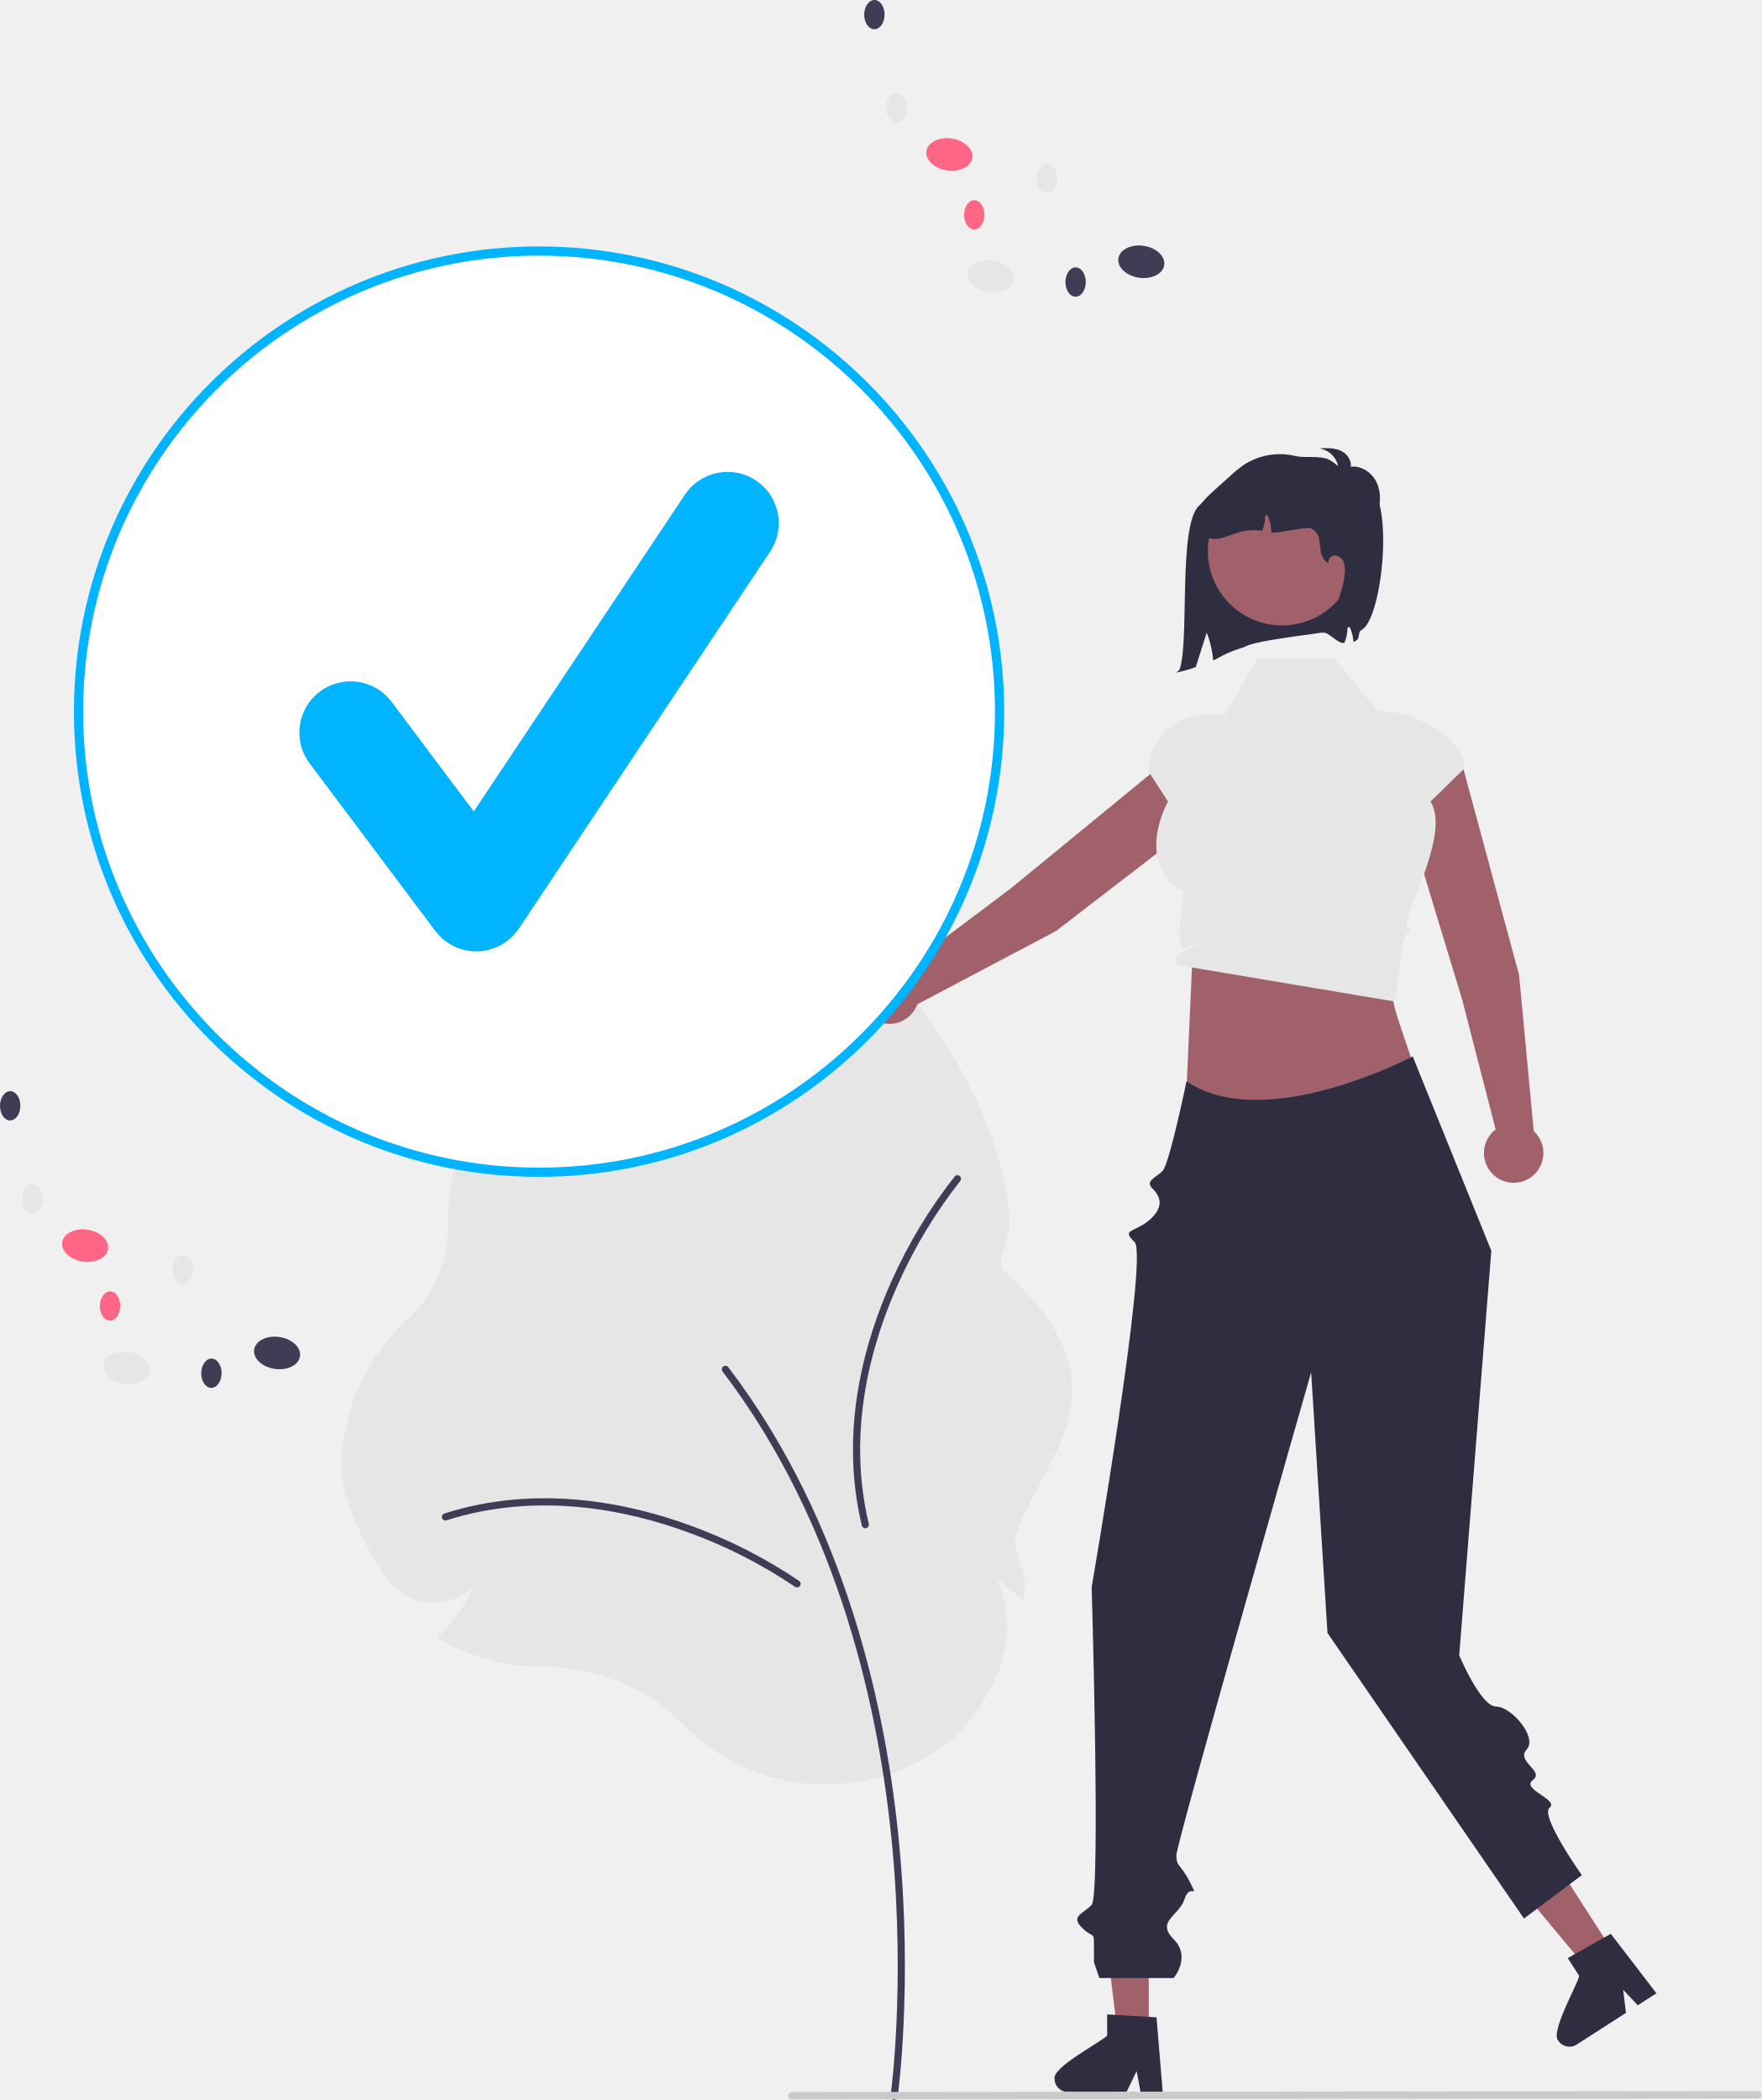
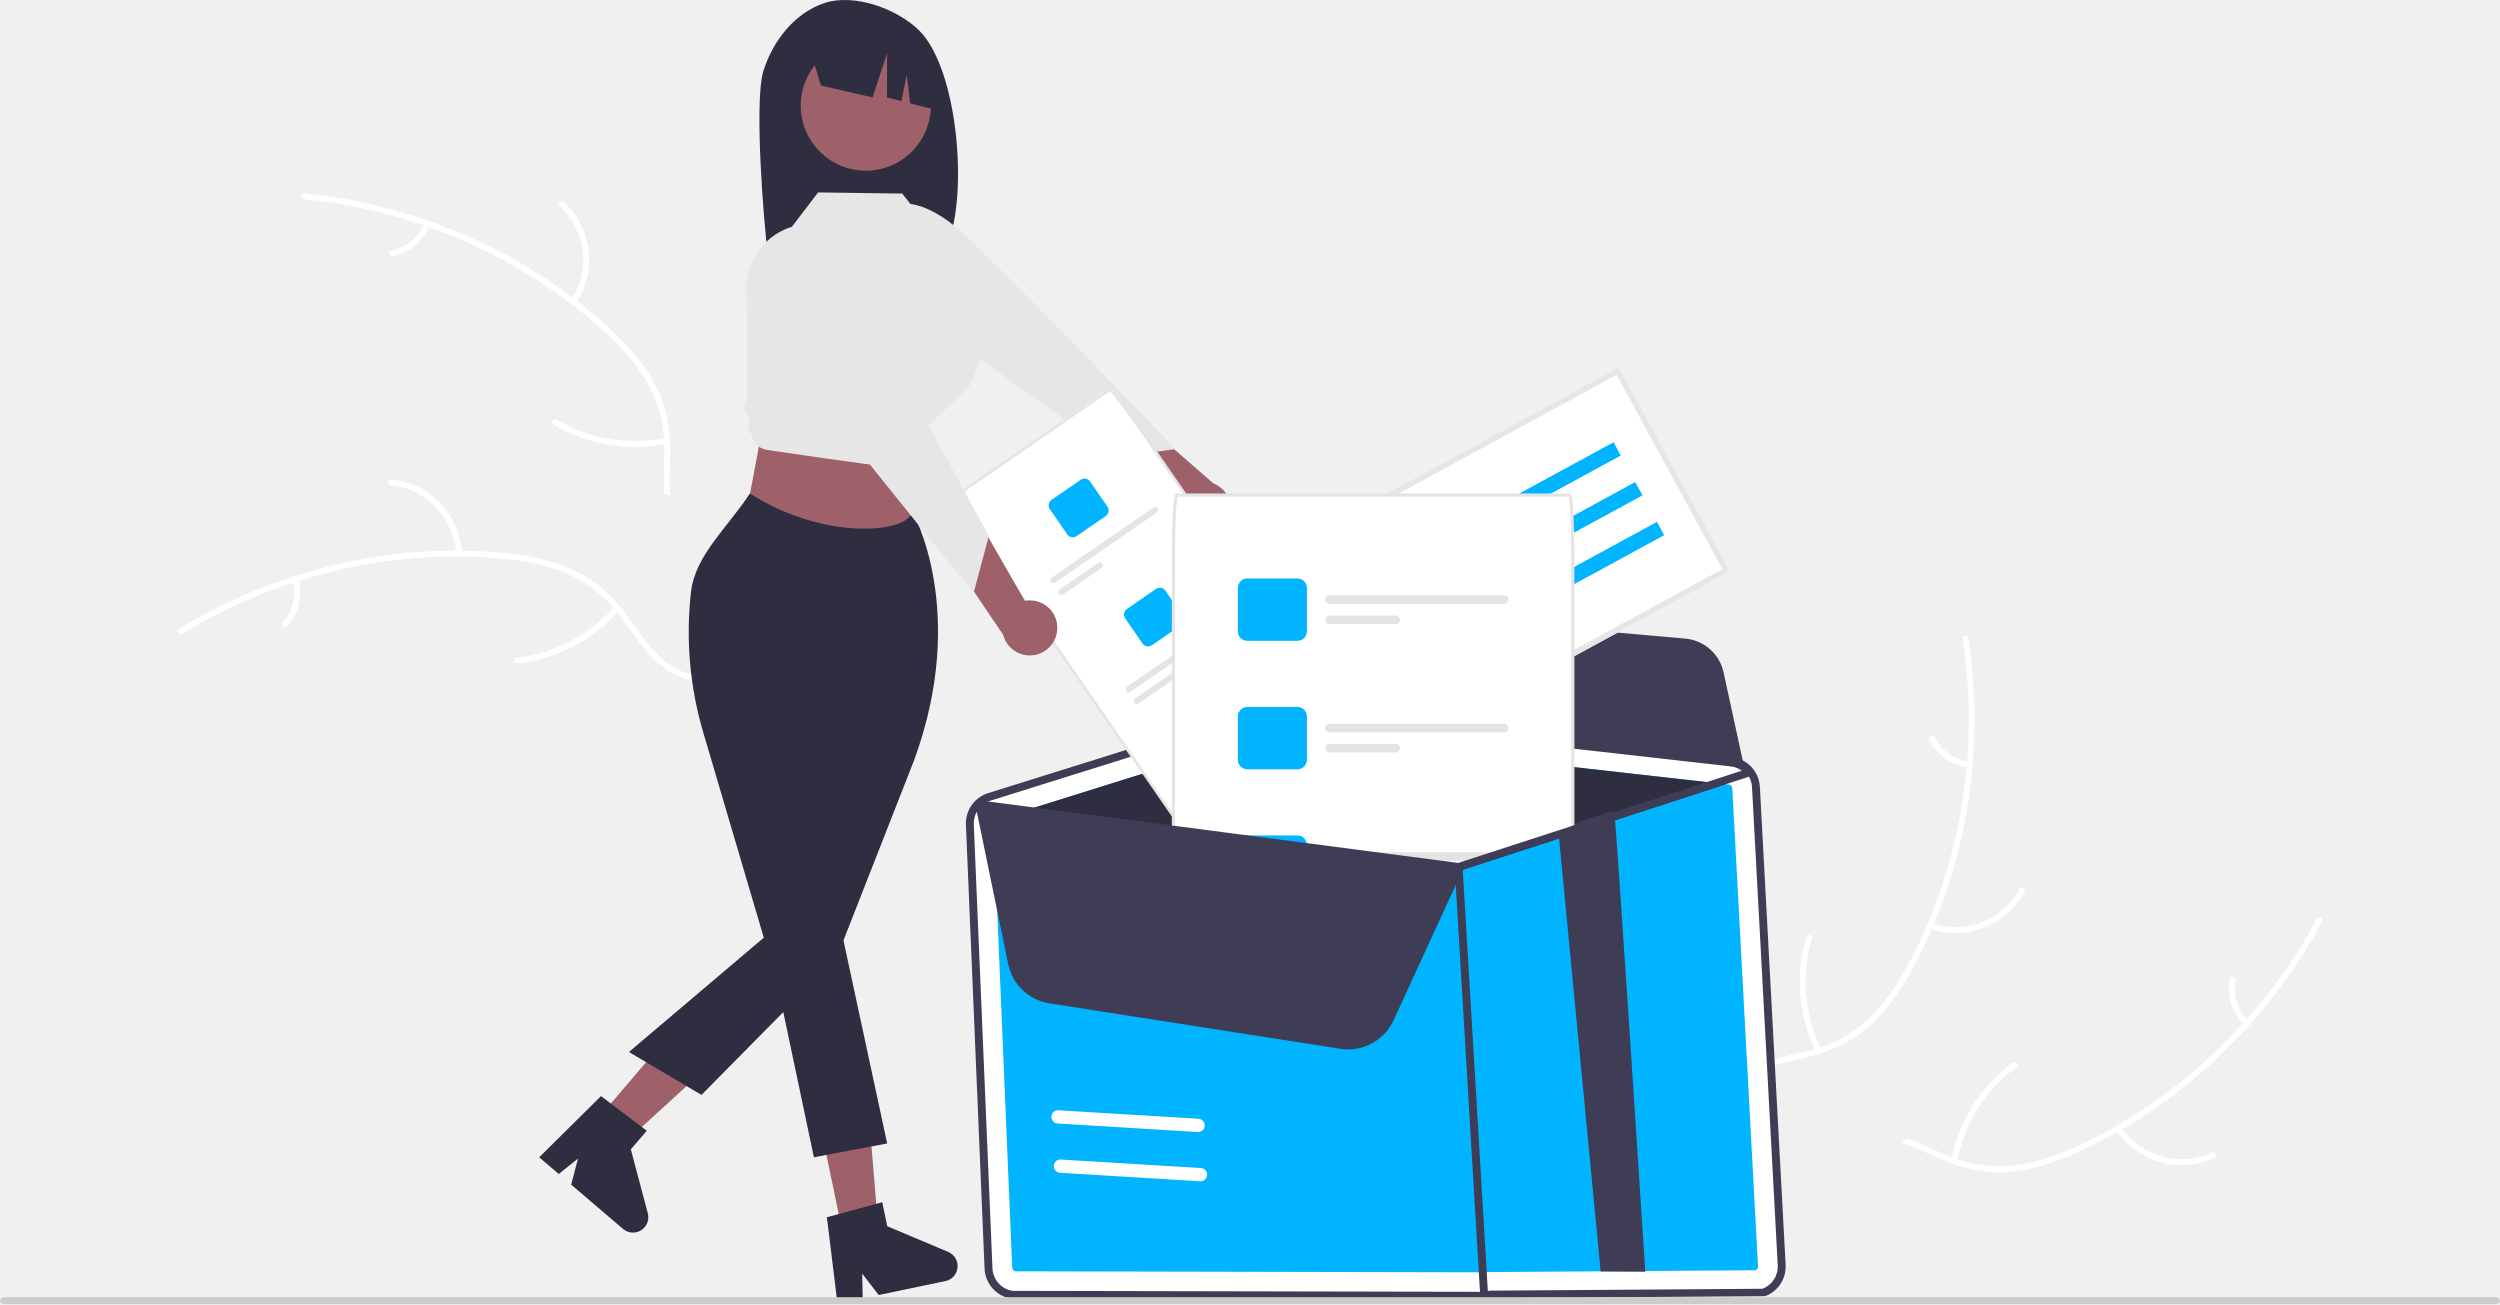
- <svg xmlns="http://www.w3.org/2000/svg" data-name="Layer 1" width="574.903" height="685.123" viewBox="0 0 574.903 685.123">
-   <path d="M535.214,669.761C523.774,657.964,507.197,651.198,489.732,651.198l-.674.002a64.944,64.944,0,0,1-32.739-8.841l-1.034-.603.833-.858a63.301,63.301,0,0,0,11.163-15.805,19.141,19.141,0,0,1-15.448,4.99,19.6,19.6,0,0,1-14.389-9.216c-6.104-9.904-13.38-23.957-13.38-34.662a65.142,65.142,0,0,1,21.252-48.069,40.565,40.565,0,0,0,13.4-30.246l-.003-.811a92.001,92.001,0,0,1,2.731-22.263l.184-.735.757.026a62.195,62.195,0,0,0,14.543-1.218,49.089,49.089,0,0,1-13.043-3.469l-.814-.329.276-.834c19.04-11.789,62.02-5.684,86.966-62.76,20.228-46.281,91.6,41.084,91.6,91.583,0,5.153-5.1,11.962-1.282,15.368,41.267,36.816,12.793,60.458,3.816,84.246-2.13,5.644,2.488,11.84,2.488,17.947,0,1.036-.026,2.106-.079,3.179l-.079,1.65-1.376-.916a45.575,45.575,0,0,1-7.526-6.173,39.718,39.718,0,0,1-1.26,34.289c-4.325,8.162-8.509,14.006-12.435,17.367a64.93,64.93,0,0,1-88.969-4.275Z" transform="translate(-312.5483 -107.4383)" fill="#e6e6e6" />
-   <path d="M604.304,792.562a1.169,1.169,0,0,0,1.156-1.004c.05-.349,4.914-35.429.545-82.053-4.034-43.058-16.99-105.076-55.801-156.011a1.169,1.169,0,1,0-1.859,1.417c38.475,50.495,51.327,112.058,55.333,154.812,4.343,46.352-.483,81.159-.532,81.505a1.17,1.17,0,0,0,1.159,1.334Z" transform="translate(-312.5483 -107.4383)" fill="#3f3d56" />
-   <path d="M572.632,625.34a1.169,1.169,0,0,0,.688-2.114,161.099,161.099,0,0,0-35.565-18.104c-19.622-7.184-49.46-13.696-80.177-3.92a1.169,1.169,0,1,0,.709,2.227c30.088-9.575,59.385-3.171,78.664,3.888a158.452,158.452,0,0,1,34.994,17.8A1.164,1.164,0,0,0,572.632,625.34Z" transform="translate(-312.5483 -107.4383)" fill="#3f3d56" />
-   <path d="M626.129,492.1a1.169,1.169,0,0,0-2.059-.839,161.099,161.099,0,0,0-20.619,34.169c-8.578,19.053-17.222,48.345-9.684,79.687a1.169,1.169,0,1,0,2.273-.547c-7.384-30.7,1.114-59.459,9.543-78.18a158.452,158.452,0,0,1,20.274-33.622A1.164,1.164,0,0,0,626.129,492.1Z" transform="translate(-312.5483 -107.4383)" fill="#3f3d56" />
-   <path d="M851.583,791.324H758.534l-.4-.726c-1.19-2.158-2.338-4.444-3.412-6.793-9.585-20.519-13.636-43.988-17.21-64.693L734.821,703.505a9.636,9.636,0,0,1,15.169-9.427q21.211,15.435,42.439,30.839c5.358,3.899,11.478,8.411,17.339,13.288.565-2.746,1.157-5.501,1.748-8.217a9.643,9.643,0,0,1,17.61-3.045l10.887,17.491c7.94,12.773,14.949,25.36,13.521,38.936a2.122,2.122,0,0,1-.037.493,30.693,30.693,0,0,1-1.58,6.536Z" transform="translate(-312.5483 -107.4383)" fill="#f0f0f0" />
-   <path d="M808.232,425.513l-17.958-66.467a11.113,11.113,0,0,0-13.48-7.834l0,0a11.113,11.113,0,0,0-7.843,14.092l20.77,68.471,10.867,42.138a9.698,9.698,0,1,0,12.434.555Z" transform="translate(-312.5483 -107.4383)" fill="#a0616a" />
-   <path d="M657.122,411.198l54.563-41.991a11.113,11.113,0,0,0,2.089-15.451l0,0a11.113,11.113,0,0,0-16.02-1.863L642.414,397.249l-34.788,26.143a9.698,9.698,0,1,0,4.238,11.702Z" transform="translate(-312.5483 -107.4383)" fill="#a0616a" />
-   <path d="M701.593,420.851l-2.405,53.714,75.516-16.413c-6.428-21.584-10.798-25.265-5.968-40.286Z" transform="translate(-312.5483 -107.4383)" fill="#a0616a" />
-   <path d="M748.026,322.378H722.863l-10.806,18.491-5.149-.284a18.55,18.55,0,0,0-19.573,18.522v0l6.344,9.833s-11.346,19.773,4.998,29.501c0,0-2.915,18.328,0,18.131s9.629-3.927,2.915-.197-6.213,4.231-5.345,5.1l.869.869L767.717,434.198s2.065-13.686,2.288-16.128-1.27,3.527.223-2.441,3.73-3.73,1.492-5.968,14.501-29.966,7.624-40.721l11.027-10.755v0c0-10.317-16.57-18.68-26.887-18.68h-1.322Z" transform="translate(-312.5483 -107.4383)" fill="#e6e6e6" />
-   <polygon points="374.852 663.178 364.667 663.178 359.822 623.895 374.853 623.896 374.852 663.178" fill="#a0616a" />
-   <path d="M656.661,785.643a4.332,4.332,0,0,0,4.304,4.313H680.137l.594-1.231,2.712-5.596,1.05,5.596.232,1.231h7.231l-.103-1.24-1.928-23.123-2.522-.155-10.899-.646-2.677-.164v6.904C671.795,773.694,655.852,781.864,656.661,785.643Z" transform="translate(-312.5483 -107.4383)" fill="#2f2e41" />
-   <polygon points="526.21 636.502 517.645 642.012 492.317 611.596 504.959 603.465 526.21 636.502" fill="#a0616a" />
-   <path d="M821.037,773.209a4.332,4.332,0,0,0,5.953,1.298l16.124-10.372-.166-1.357-.747-6.173,3.911,4.138.862.91,6.082-3.912-.758-.987-14.132-18.403-2.205,1.234-9.515,5.354-2.34,1.311,3.735,5.806C827.3,754.971,818.312,770.468,821.037,773.209Z" transform="translate(-312.5483 -107.4383)" fill="#2f2e41" />
-   <path d="M886.267,792.042l-315.358.307a1.191,1.191,0,0,1,0-2.381l315.358-.307a1.191,1.191,0,0,1,0,2.381Z" transform="translate(-312.5483 -107.4383)" fill="#cacaca" />
-   <path d="M773.52,452.085s-48.271,25.533-73.803,8.113c0,0-5.585,27.05-7.823,29.288s-5.804,3.213-3.275,5.71,3.937,5.868-.87,10.151-9.6,2.924-4.966,7.333-14.016,112.584-14.016,112.584,2.984,100.598,0,103.64-6.973,3.724-3.113,7.486,3.859.844,3.859,6.034v5.189l1.766,5.158H695.502s5.846-6.791,0-12.688,1.779-7.512,3.562-13.046,4.767.434,1.783-5.534-4.417-4.833-4.447-8.758,43.986-157.607,43.986-157.607l5.331,85.061,64.125,93.156,18.875-14.156s-13.742-19.345-10.529-22.005-9.471-5.995-5.471-8.995-5.629-6.023-2-10-5-14-10-14-12.017-16.708-12.017-16.708l10.475-131.992Z" transform="translate(-312.5483 -107.4383)" fill="#2f2e41" />
-   <path d="M722.357,268.084c-.341.449-3.063.207-6.336-.271-6.471-.945-7.353.178-12.191,4.578-7.008,6.374-3.023,45.253-6.467,53.677l-1.113.82a40.018,40.018,0,0,0,6.479-1.813c1.189-3.752,2.381-7.515,3.581-11.264a32.988,32.988,0,0,1,2.115,9.097c1.666-.657,3.322-2.263,10.282-4.416,3.505-2.378,28.862-4.768,32.121-5.814C759.104,284.528,745.772,273.145,722.357,268.084Z" transform="translate(-312.5483 -107.4383)" fill="#2f2e41" />
-   <circle cx="418.37" cy="179.82" r="24.231" fill="#a0616a" />
-   <path d="M746.174,265.948a10.824,10.824,0,0,1-3.873-1.358,3.682,3.682,0,0,1-1.763-3.485c.299-1.722,2.245-2.75,3.989-2.645a10.85,10.85,0,0,1,4.808,1.946,7.453,7.453,0,0,0-6.349-6.679c2.294-.124,4.679-.233,6.8.65s3.889,3.067,3.506,5.332c3.566-.459,7.083,2.025,8.556,5.306s1.18,7.133.004,10.531a3.719,3.719,0,0,1-1.864,2.464c-1.2.456-2.492-.308-3.532-1.061a84.448,84.448,0,0,1-14.729-13.603" transform="translate(-312.5483 -107.4383)" fill="#2f2e41" />
-   <path d="M756.739,313.02c-1.027.484-.492,2.283-1.291,3.089a3.281,3.281,0,0,1-1.224.761,14.726,14.726,0,0,0-1.037-4.372c-.104-.254-.276-.537-.545-.515-.313.037-.395.448-.403.753a12.641,12.641,0,0,1-.992,4.409c-.007.015-.015.037-.022.052-.231-.007-.47-.015-.694-.022-1.731-.067-5.565-4.513-6.416-3.006,2.999-5.319,6.655-13.317,7.214-19.397a8.603,8.603,0,0,0-.276-3.805,3.362,3.362,0,0,0-2.798-2.313,2.141,2.141,0,0,0-2.216,2.447l-.433-.06c-4.014-3.268-.552-8.945-5.222-11.19-1.582-.761-11.265,1.783-12.973,1.335a14.705,14.705,0,0,0-1.082-5.245c-.104-.254-.276-.537-.545-.515-.313.037-.395.448-.403.753a12.641,12.641,0,0,1-.992,4.409,18.479,18.479,0,0,0-7.095.373c-2.044.537-3.984,1.462-6.035,1.955a7.803,7.803,0,0,1-6.132-.671c-2.604-1.746-3.059-5.61-1.761-8.46a16.662,16.662,0,0,1,3.745-4.834c1.171-1.134,2.387-2.223,3.603-3.312q1.634-1.466,3.268-2.932a39.838,39.838,0,0,1,4.372-3.566A21.57,21.57,0,0,1,735.194,256.202c3.432.821,8.02-.336,11.161,1.268,1.641.843,5.274,4.073,6.714,5.222,3.685,2.932,1.191.543,5.222,2.238C767.903,268.973,763.652,309.765,756.739,313.02Z" transform="translate(-312.5483 -107.4383)" fill="#2f2e41" />
-   <circle cx="175.897" cy="232.17" r="150.273" fill="#fff" />
-   <path d="M488.445,491.381c-83.688,0-151.772-68.085-151.772-151.772s68.085-151.772,151.772-151.772,151.772,68.085,151.772,151.772S572.132,491.381,488.445,491.381Zm0-300.545c-82.033,0-148.772,66.739-148.772,148.772S406.412,488.381,488.445,488.381,637.217,421.641,637.217,339.608,570.478,190.836,488.445,190.836Z" transform="translate(-312.5483 -107.4383)" fill="#00b4ff" />
-   <path d="M467.945,417.818a16.711,16.711,0,0,1-13.371-6.688L413.577,356.467A16.715,16.715,0,1,1,440.322,336.41l26.821,35.759,68.887-103.33a16.716,16.716,0,0,1,27.817,18.545L481.855,410.374a16.723,16.723,0,0,1-13.445,7.439C468.255,417.816,468.1,417.818,467.945,417.818Z" transform="translate(-312.5483 -107.4383)" fill="#00b4ff" />
-   <ellipse cx="635.792" cy="197.637" rx="5.257" ry="7.557" transform="translate(36.12401 690.9097) rotate(-81.72174)" fill="#e6e6e6" />
-   <ellipse cx="684.963" cy="192.839" rx="5.257" ry="7.557" transform="matrix(0.14398, -0.98958, 0.98958, 0.14398, 82.96384, 735.4616)" fill="#3f3d56" />
-   <ellipse cx="622.327" cy="157.829" rx="5.257" ry="7.557" transform="matrix(0.14398, -0.98958, 0.98958, 0.14398, 63.99142, 643.5088)" fill="#ff6584" />
-   <ellipse cx="605.116" cy="142.586" rx="4.776" ry="3.322" transform="translate(145.411 639.1683) rotate(-89.56675)" fill="#e6e6e6" />
-   <ellipse cx="597.871" cy="112.214" rx="4.776" ry="3.322" transform="translate(168.5908 601.7809) rotate(-89.56675)" fill="#3f3d56" />
-   <ellipse cx="654.216" cy="165.666" rx="4.776" ry="3.322" transform="translate(171.0595 711.1721) rotate(-89.56675)" fill="#e6e6e6" />
-   <ellipse cx="630.454" cy="177.53" rx="4.776" ry="3.322" transform="translate(135.6137 699.1853) rotate(-89.56675)" fill="#ff6584" />
-   <ellipse cx="663.531" cy="199.458" rx="4.776" ry="3.322" transform="translate(146.5138 754.0236) rotate(-89.56675)" fill="#3f3d56" />
-   <ellipse cx="353.792" cy="553.637" rx="5.257" ry="7.557" transform="translate(-557.5641 716.5909) rotate(-81.72174)" fill="#e6e6e6" />
-   <ellipse cx="402.963" cy="548.839" rx="5.257" ry="7.557" transform="translate(-510.7243 761.1428) rotate(-81.72174)" fill="#3f3d56" />
-   <ellipse cx="340.327" cy="513.829" rx="5.257" ry="7.557" transform="translate(-529.6967 669.19) rotate(-81.72174)" fill="#ff6584" />
-   <ellipse cx="323.116" cy="498.586" rx="4.776" ry="3.322" transform="translate(-490.4465 710.4845) rotate(-89.56675)" fill="#e6e6e6" />
-   <ellipse cx="315.871" cy="468.214" rx="4.776" ry="3.322" transform="translate(-467.2667 673.097) rotate(-89.56675)" fill="#3f3d56" />
-   <ellipse cx="372.216" cy="521.666" rx="4.776" ry="3.322" transform="translate(-464.798 782.4883) rotate(-89.56675)" fill="#e6e6e6" />
-   <ellipse cx="348.454" cy="533.53" rx="4.776" ry="3.322" transform="translate(-500.2437 770.5014) rotate(-89.56675)" fill="#ff6584" />
-   <ellipse cx="381.531" cy="555.458" rx="4.776" ry="3.322" transform="translate(-489.3437 825.3397) rotate(-89.56675)" fill="#3f3d56" />
+ <svg xmlns="http://www.w3.org/2000/svg" width="861.675" height="449.488" viewBox="0 0 861.675 449.488" role="img" artist="Katerina Limpitsouni" source="https://undraw.co/">
+   <path d="M432.279,249.731c3.253-10.366,10.649-19.873,20.878-23.377,10.23-3.504,25.208,1.834,32.899,9.498,14.067,14.02,17.5,62.182,7.835,77.402-1.922-.102-8.556-.177-10.501-.25l-2.752-9.173v9.083c-15.186-.469-30.997-.175-46.815.128C432.404,302.267,429.026,260.097,432.279,249.731Z" transform="translate(-169.1623 -225.2558)" fill="#2f2e41" />
+   <path d="M582.616,410.112a9.429,9.429,0,0,1-7.73-12.219L548.082,377.786l16.391-5.876,22.941,19.995a9.48,9.48,0,0,1-4.798,18.207Z" transform="translate(-169.1623 -225.2558)" fill="#9e616a" />
+   <path d="M476.136,304.718l2.564-9.073s6.395-2.085,17.308,5.83,78.277,78.564,78.277,78.564l-20.055,2.804L492.935,339.055Z" transform="translate(-169.1623 -225.2558)" fill="#e6e6e6" />
+   <path d="M895.801,651.267c41.024-20.948,73.685-62.951,72.785-109.005a212.23,212.23,0,0,1-136.96,49.734c-19.318-.11-40.793-2.245-55.807,9.913-9.342,7.564-14.239,19.547-15.689,31.479-1.449,11.933.177,24.001,1.802,35.912l-1.008,2.826C806.878,675.28,854.777,672.216,895.801,651.267Z" transform="translate(-169.1623 -225.2558)" fill="#f0f0f0" />
+   <path d="M967.625,542.151c-17.87,33.225-46.469,60.957-80.563,77.24-7.371,3.52-15.155,6.45-23.293,7.515a44.804,44.804,0,0,1-23.337-3.379c-6.901-2.837-13.632-6.538-21.103-7.648-7.875-1.17-15.402,1.409-21.508,6.386-7.47,6.089-12.307,14.499-16.751,22.887-4.935,9.314-9.912,19.066-18.628,25.429-1.056.771.202,2.364,1.256,1.595,15.164-11.07,18.815-31.02,31.231-44.411,5.793-6.248,13.505-10.789,22.271-10.088,7.665.613,14.61,4.424,21.572,7.357,7.311,3.079,14.725,4.784,22.695,4.154,8.153-.644,16.068-3.275,23.496-6.592a175.99,175.99,0,0,0,45.881-30.339,184.617,184.617,0,0,0,38.67-49.364c.617-1.148-1.277-1.883-1.89-.743Z" transform="translate(-169.1623 -225.2558)" fill="#fff" />
+   <path d="M898.424,614.682a27.216,27.216,0,0,0,33.869,9.739c1.189-.542.403-2.414-.788-1.872a25.201,25.201,0,0,1-31.487-9.124c-.718-1.091-2.308.171-1.595,1.256Z" transform="translate(-169.1623 -225.2558)" fill="#fff" />
+   <path d="M843.742,625.425A52.456,52.456,0,0,1,864.141,593.094c1.053-.775-.204-2.368-1.256-1.595a54.562,54.562,0,0,0-21.158,33.687c-.243,1.286,1.774,1.518,2.016.239Z" transform="translate(-169.1623 -225.2558)" fill="#fff" />
+   <path d="M944.005,577.014a15.405,15.405,0,0,1-4.287-13.975c.26-1.282-1.758-1.513-2.016-.239a17.263,17.263,0,0,0,4.709,15.471,1.049,1.049,0,0,0,1.426.169,1.02,1.02,0,0,0,.169-1.426Z" transform="translate(-169.1623 -225.2558)" fill="#fff" />
+   <path d="M846.481,445.236c-.185.796-.37,1.592-.57,2.395a202.881,202.881,0,0,1-10.18,31.296c-.315.789-.646,1.584-.983,2.362a213.882,213.882,0,0,1-43.907,65.367,207.705,207.705,0,0,1-23.784,20.743c-11.66,8.702-24.995,17.209-32.868,28.91a35.631,35.631,0,0,0-2.273,3.779l25.638,70.588c.139.131.262.269.401.401l.895,2.865c.458-.295.927-.61,1.385-.904.266-.17.527-.355.794-.525.176-.118.351-.237.517-.334.059-.039.117-.079.16-.112.165-.097.309-.204.458-.295q3.938-2.633,7.853-5.331c.016-.006.016-.006.027-.027,19.851-13.755,38.728-29.288,54.647-47.193.479-.539.974-1.083,1.441-1.654a198.198,198.198,0,0,0,19.304-25.952,175.22,175.22,0,0,0,8.562-15.524,145.704,145.704,0,0,0,13.224-43.595c4.171-30.172-1.353-61.343-19.346-85.434C847.413,446.448,846.957,445.847,846.481,445.236Z" transform="translate(-169.1623 -225.2558)" fill="#f0f0f0" />
+   <path d="M845.642,445.721c5.736,37.287-.403,76.649-17.821,110.176-3.766,7.249-8.217,14.274-14.074,20.024a44.804,44.804,0,0,1-20.668,11.352c-7.218,1.89-14.821,2.987-21.454,6.599-6.992,3.807-11.449,10.398-13.328,18.048-2.299,9.359-1.097,18.986.405,28.36,1.668,10.408,3.565,21.191.437,31.519-.379,1.251,1.585,1.766,1.963.517,5.442-17.969-3.653-36.096-1.802-54.263.864-8.477,4.287-16.745,11.709-21.463,6.49-4.125,14.328-5.264,21.654-7.114,7.692-1.943,14.637-5.046,20.622-10.347,6.122-5.423,10.857-12.289,14.792-19.41A175.99,175.99,0,0,0,846.443,507.872a184.617,184.617,0,0,0,1.155-62.696c-.198-1.288-2.153-.735-1.956.545Z" transform="translate(-169.1623 -225.2558)" fill="#fff" />
+   <path d="M834.058,545.297a27.216,27.216,0,0,0,32.906-12.615c.623-1.148-1.132-2.17-1.756-1.02a25.201,25.201,0,0,1-30.634,11.672c-1.23-.439-1.74,1.527-.517,1.963Z" transform="translate(-169.1623 -225.2558)" fill="#fff" />
+   <path d="M796.866,586.797a52.456,52.456,0,0,1-3.178-38.096c.375-1.253-1.589-1.768-1.963-.517a54.562,54.562,0,0,0,3.388,39.636c.58,1.173,2.331.144,1.754-1.023Z" transform="translate(-169.1623 -225.2558)" fill="#fff" />
+   <path d="M847.773,487.778a15.405,15.405,0,0,1-11.837-8.577c-.565-1.18-2.315-.15-1.754,1.023a17.263,17.263,0,0,0,13.074,9.517,1.049,1.049,0,0,0,1.24-.723,1.02,1.02,0,0,0-.723-1.24Z" transform="translate(-169.1623 -225.2558)" fill="#fff" />
+   <path d="M402.382,318.158c-35.142-29.78-86.489-43.728-128.637-25.145a212.231,212.231,0,0,1,98.682,107.207c7.344,17.868,13.652,38.506,30.657,47.674,10.581,5.705,23.525,5.605,35.094,2.343,11.57-3.262,22.078-9.415,32.442-15.505l2.997-.159C458.813,390.954,437.524,347.938,402.382,318.158Z" transform="translate(-169.1623 -225.2558)" fill="#f0f0f0" />
+   <path d="M274.012,293.941c37.546,3.682,74.158,19.383,102.324,44.566,6.089,5.445,11.793,11.498,15.913,18.597a44.804,44.804,0,0,1,5.877,22.836c.042,7.462-.778,15.099,1.077,22.42,1.956,7.717,7.237,13.669,14.182,17.384,8.498,4.546,18.122,5.768,27.576,6.635,10.496.963,21.414,1.797,30.645,7.387,1.118.677,2.104-1.098.987-1.774-16.06-9.725-35.875-5.405-53.017-11.7-7.999-2.937-15.161-8.303-17.892-16.662-2.389-7.309-1.549-15.186-1.527-22.741.023-7.933-1.261-15.431-4.914-22.543-3.737-7.275-9.215-13.564-15.139-19.14a175.99,175.99,0,0,0-45.68-30.642,184.617,184.617,0,0,0-60.455-16.655c-1.297-.127-1.246,1.904.043,2.03Z" transform="translate(-169.1623 -225.2558)" fill="#fff" />
+   <path d="M367.613,329.839a27.216,27.216,0,0,0-4.068-35.006c-.958-.888-2.383.559-1.424,1.448a25.201,25.201,0,0,1,3.718,32.571c-.73,1.083,1.048,2.064,1.774.987Z" transform="translate(-169.1623 -225.2558)" fill="#fff" />
+   <path d="M398.602,376.154a52.456,52.456,0,0,1-37.696-6.361c-1.121-.673-2.107,1.102-.987,1.774A54.562,54.562,0,0,0,399.158,378.107c1.281-.271.717-2.222-.556-1.952Z" transform="translate(-169.1623 -225.2558)" fill="#fff" />
+   <path d="M315.286,302.299a15.405,15.405,0,0,1-11.243,9.343c-1.283.255-.719,2.206.556,1.952a17.263,17.263,0,0,0,12.46-10.308,1.049,1.049,0,0,0-.393-1.381,1.02,1.02,0,0,0-1.381.393Z" transform="translate(-169.1623 -225.2558)" fill="#fff" />
+   <path d="M231.281,443.081c.806-.136,1.612-.273,2.43-.397a202.88,202.88,0,0,1,32.802-2.67c.85-.014,1.711-.014,2.559-.003a213.882,213.882,0,0,1,77.24,15.319,207.705,207.705,0,0,1,28.308,13.951c12.524,7.405,25.513,16.43,39.344,19.185a35.632,35.632,0,0,0,4.363.641l55.251-50.865c.068-.179.147-.345.215-.524l2.299-1.93c-.448-.309-.92-.62-1.368-.929-.259-.18-.531-.35-.79-.53-.177-.117-.354-.233-.507-.348-.059-.039-.118-.078-.165-.104-.153-.115-.307-.206-.448-.309q-3.948-2.619-7.946-5.191c-.012-.013-.012-.013-.036-.014-20.344-13.015-41.952-24.446-64.609-32.234-.682-.234-1.374-.481-2.081-.692a198.199,198.199,0,0,0-31.387-7.809,175.215,175.215,0,0,0-17.625-1.917,145.704,145.704,0,0,0-45.323,4.602c-29.449,7.781-56.081,24.893-71.376,50.781C232.039,441.754,231.66,442.405,231.281,443.081Z" transform="translate(-169.1623 -225.2558)" fill="#f0f0f0" />
+   <path d="M232.05,443.668c32.195-19.665,70.881-29.172,108.532-26.022,8.14.681,16.338,2.08,23.902,5.268a44.804,44.804,0,0,1,18.441,14.695c4.526,5.932,8.469,12.524,14.358,17.253,6.208,4.984,14.008,6.556,21.79,5.342,9.522-1.486,17.942-6.306,26.013-11.305,8.961-5.55,18.18-11.457,28.916-12.552,1.301-.133,1.019-2.143-.28-2.011-18.678,1.904-31.899,17.284-49.375,22.578-8.155,2.47-17.104,2.498-24.318-2.531-6.308-4.398-10.38-11.192-14.911-17.238-4.758-6.348-10.297-11.561-17.496-15.04-7.364-3.559-15.524-5.281-23.611-6.168a175.99,175.99,0,0,0-54.921,3.037,184.617,184.617,0,0,0-58.297,23.1c-1.112.679.152,2.27,1.257,1.595Z" transform="translate(-169.1623 -225.2558)" fill="#fff" />
+   <path d="M328.398,415.976a27.216,27.216,0,0,0-24.324-25.501c-1.3-.132-1.566,1.881-.265,2.013a25.201,25.201,0,0,1,22.578,23.768c.069,1.305,2.079,1.017,2.011-.28Z" transform="translate(-169.1623 -225.2558)" fill="#fff" />
+   <path d="M381.027,434.298a52.456,52.456,0,0,1-33.928,17.617c-1.3.137-1.019,2.148.28,2.011a54.562,54.562,0,0,0,35.267-18.403c.859-.987-.765-2.206-1.62-1.224Z" transform="translate(-169.1623 -225.2558)" fill="#fff" />
+   <path d="M270.037,425.49a15.405,15.405,0,0,1-3.352,14.229c-.871.976.754,2.194,1.62,1.224a17.263,17.263,0,0,0,3.743-15.732,1.049,1.049,0,0,0-1.145-.865,1.02,1.02,0,0,0-.865,1.145Z" transform="translate(-169.1623 -225.2558)" fill="#fff" />
+   <path d="M775.743,496.404a10.869,10.869,0,0,0-9.65-10.186L609.032,468.497a10.868,10.868,0,0,0-4.478.426l-36.03,11.281L547.852,486.682l-38.151,11.942a10.903,10.903,0,0,0-7.62,10.948l6.44,153.075a10.95,10.95,0,0,0,9.151,10.202l160.365.35a10.585,10.585,0,0,0,2.279.121,10.874,10.874,0,0,0,3.248-.664l93.974-.649a10.85,10.85,0,0,0,7.08-10.848Z" transform="translate(-169.1623 -225.2558)" fill="#fff" />
+   <path d="M519.185,663.436l160.364.347a1.367,1.367,0,0,0,.698-.065l93.961-.645a1.346,1.346,0,0,0,.887-1.359l-8.864-164.759a1.379,1.379,0,0,0-1.204-1.273l-1.057-.124L607.962,477.973a1.033,1.033,0,0,0-.215-.006,1.352,1.352,0,0,0-.347.055l-87.877,27.52-6.975,2.178a1.376,1.376,0,0,0-.948,1.366l6.442,153.07A1.367,1.367,0,0,0,519.185,663.436Z" transform="translate(-169.1623 -225.2558)" fill="#00b4ff" />
+   <path d="M519.522,505.541l87.877-27.52a1.352,1.352,0,0,1,.347-.055,1.033,1.033,0,0,1,.215.006l156.01,17.585-37.573,12.227-14.063,4.568-40.014,13.012a2.957,2.957,0,0,1-.36.072c-.077-.006-.155-.013-.247-.018Z" transform="translate(-169.1623 -225.2558)" fill="#2f2e41" />
+   <path d="M517.671,672.857l160.364.347a10.243,10.243,0,0,0,2.282.107,11.007,11.007,0,0,0,3.254-.648l93.961-.645a10.872,10.872,0,0,0,7.086-10.856l-8.879-164.757a10.956,10.956,0,0,0-1.799-5.408c-.147-.213-.294-.426-.455-.623a10.652,10.652,0,0,0-4.228-3.305,10.877,10.877,0,0,0-3.165-.85l-.187-.025L609.04,468.494a13.646,13.646,0,0,0-1.924-.056,10.797,10.797,0,0,0-2.566.493l-36.026,11.268-20.668,6.49-38.158,11.941a10.806,10.806,0,0,0-4.184,2.442,2.025,2.025,0,0,0-.263.245,1.816,1.816,0,0,0-.163.187,10.892,10.892,0,0,0-3.005,8.058l6.429,153.087A10.962,10.962,0,0,0,517.671,672.857ZM504.799,509.434a8.075,8.075,0,0,1,1.048-4.383,7.088,7.088,0,0,1,.799-1.196,8.102,8.102,0,0,1,3.121-2.351,6.182,6.182,0,0,1,.736-.268l64.247-20.109,30.618-9.606c.207-.07.402-.107.595-.16a7.628,7.628,0,0,1,1.435-.195,6.315,6.315,0,0,1,1.323.033l157.054,17.726c.125.016.234.035.359.051a7.951,7.951,0,0,1,3.911,1.746,8.014,8.014,0,0,1,2.982,5.824L781.892,661.32a8.151,8.151,0,0,1-5.296,8.136l-93.977.647a8.249,8.249,0,0,1-4.157.399l-160.363-.331a8.232,8.232,0,0,1-6.857-7.651Z" transform="translate(-169.1623 -225.2558)" fill="#3f3d56" />
+   <path d="M680.804,673.613a1.362,1.362,0,0,1-1.428-1.279l-8.838-148.185a1.362,1.362,0,0,1,1.278-1.44l.012-.001a1.362,1.362,0,0,1,1.428,1.279l8.838,148.185a1.362,1.362,0,0,1-1.278,1.44Z" transform="translate(-169.1623 -225.2558)" fill="#3f3d56" />
+   <path d="M736.246,663.59l-15.386-.104L706.26,511.463s18.482-7.559,19.292-6.273C726.045,505.956,736.189,662.647,736.246,663.59Z" transform="translate(-169.1623 -225.2558)" fill="#3f3d56" />
+   <path d="M770.843,492.019l-1.11-.909a7.614,7.614,0,0,0-4.008-1.688L608.672,471.696a7.916,7.916,0,0,0-2.593.144l-.588.146-.119-2.35,26.046-28.812a14.989,14.989,0,0,1,12.383-4.857L749.973,445.359a14.854,14.854,0,0,1,13.265,11.69Z" transform="translate(-169.1623 -225.2558)" fill="#3f3d56" />
+   <path d="M533.464,607.959a2.305,2.305,0,0,1,.507-.025l48.337,2.93a2.286,2.286,0,0,1-.276,4.563l-48.337-2.93a2.286,2.286,0,0,1-.231-4.538Z" transform="translate(-169.1623 -225.2558)" fill="#fff" />
+   <path d="M534.274,624.939a2.305,2.305,0,0,1,.507-.025l48.337,2.93a2.286,2.286,0,0,1-.276,4.563l-48.337-2.93a2.286,2.286,0,0,1-.231-4.538Z" transform="translate(-169.1623 -225.2558)" fill="#fff" />
+   <path d="M765.472,422.18l-93.24,50.766-38.308-70.359,93.24-50.766Z" transform="translate(-169.1623 -225.2558)" fill="#fff" />
+   <path d="M765.472,422.18l-93.24,50.766-38.308-70.359,93.24-50.766ZM673.013,470.297,762.823,421.399l-36.44-66.929-89.81,48.898Z" transform="translate(-169.1623 -225.2558)" fill="#e6e6e6" />
+   <rect id="b82aa17c-2bd1-4dd4-b063-2892a3259be6" data-name="Rectangle 342" x="653.144" y="396.05" width="78.158" height="5.211" transform="translate(-275.5214 154.2836) rotate(-28.56664)" fill="#00b4ff" />
+   <rect id="bd7e3eb5-3d7e-4ea2-8dab-23e6077e8725" data-name="Rectangle 343" x="660.619" y="409.778" width="78.158" height="5.211" transform="translate(-281.176 159.5289) rotate(-28.56664)" fill="#00b4ff" />
+   <rect id="e4c2d8ec-e50a-4e03-bbe3-57c6894f2519" data-name="Rectangle 344" x="668.093" y="423.507" width="78.158" height="5.211" transform="translate(-286.8309 164.7746) rotate(-28.56664)" fill="#00b4ff" />
+   <path d="M650.879,455.981" transform="translate(-169.1623 -225.2558)" fill="#00b4ff" />
+   <path d="M552.999,360.178c-.963-1.079-1.292-1.189-1.634-.953l-53.06,36.609c-.338.233-.358.578.298,1.847,1.734,2.684,3.854,5.854,6.174,9.217l68.268,98.946c6.399,9.275,11.959,16.577,12.392,16.278l53.06-36.609c.433-.299-4.42-8.088-10.819-17.363l-68.268-98.946C557.096,365.848,554.891,362.749,552.999,360.178Z" transform="translate(-169.1623 -225.2558)" fill="#fff" />
+   <path d="M560.068,369.439c-1.206-1.691-2.356-3.26-3.382-4.626-1.236-1.637-2.249-2.935-3.018-3.862-.253-.302-.471-.561-.668-.773-.963-1.079-1.292-1.189-1.634-.953l-53.06,36.609c-.338.233-.358.578.298,1.847q.202.39.499.918c.592,1.044,1.445,2.452,2.539,4.193,1.831,2.898,4.24,6.519,6.78,10.201l64.829,93.961c2.944,4.267,5.798,8.225,8.036,11.151,3.726,4.872,3.999,4.683,4.413,4.397l53.06-36.609c.414-.286.688-.474-2.544-5.687-1.941-3.13-4.628-7.204-7.572-11.471L563.815,374.773C562.544,372.93,561.275,371.124,560.068,369.439ZM509.182,412.467c-2.532-3.67-4.936-7.284-6.756-10.166-1.09-1.727-1.935-3.129-2.516-4.158a12.642,12.642,0,0,1-.859-1.701l52.619-36.305a12.637,12.637,0,0,1,1.285,1.407q.572.682,1.325,1.643.749.964,1.67,2.185c2.049,2.725,4.571,6.251,7.106,9.925l64.829,93.961c6.153,8.917,9.697,14.794,10.135,16.023l-52.627,36.31c-.993-.846-5.229-6.246-11.382-15.163Z" transform="translate(-169.1623 -225.2558)" fill="#e4e4e4" />
+   <path d="M541.655,390.612l-10.046,6.931a2.309,2.309,0,0,0-.589,3.21l6.003,8.701a2.312,2.312,0,0,0,3.21.589l10.046-6.931a2.315,2.315,0,0,0,.589-3.21l-6.003-8.701A2.312,2.312,0,0,0,541.655,390.612Z" transform="translate(-169.1623 -225.2558)" fill="#00b4ff" />
+   <path d="M566.683,400.185l-35.012,24.157a1.048,1.048,0,1,0,1.19,1.725l35.012-24.157a1.048,1.048,0,1,0-1.19-1.725Z" transform="translate(-169.1623 -225.2558)" fill="#e4e4e4" />
+   <path d="M547.758,419.209l-13.298,9.175a1.048,1.048,0,0,0,1.19,1.725l13.298-9.175a1.048,1.048,0,0,0-1.19-1.725Z" transform="translate(-169.1623 -225.2558)" fill="#e4e4e4" />
+   <path d="M567.608,428.227,557.562,435.158a2.309,2.309,0,0,0-.589,3.21l6.003,8.701a2.312,2.312,0,0,0,3.21.589l10.046-6.931a2.315,2.315,0,0,0,.589-3.21l-6.003-8.701A2.312,2.312,0,0,0,567.608,428.227Z" transform="translate(-169.1623 -225.2558)" fill="#00b4ff" />
+   <path d="M592.635,437.8l-35.012,24.157a1.048,1.048,0,0,0,1.19,1.725l35.012-24.157a1.048,1.048,0,0,0-1.19-1.725Z" transform="translate(-169.1623 -225.2558)" fill="#e4e4e4" />
+   <path d="M573.71,456.824l-13.298,9.175a1.048,1.048,0,1,0,1.19,1.725l13.298-9.175a1.048,1.048,0,0,0-1.19-1.725Z" transform="translate(-169.1623 -225.2558)" fill="#e4e4e4" />
+   <path d="M593.56,465.842l-10.046,6.931a2.309,2.309,0,0,0-.589,3.21l6.003,8.701a2.312,2.312,0,0,0,3.21.589l10.046-6.931a2.315,2.315,0,0,0,.589-3.21l-6.003-8.701A2.312,2.312,0,0,0,593.56,465.842Z" transform="translate(-169.1623 -225.2558)" fill="#00b4ff" />
+   <path d="M618.588,475.415l-35.012,24.157a1.048,1.048,0,0,0,1.19,1.725L619.778,477.14a1.048,1.048,0,1,0-1.19-1.725Z" transform="translate(-169.1623 -225.2558)" fill="#e4e4e4" />
+   <path d="M599.663,494.439l-13.298,9.175a1.048,1.048,0,1,0,1.19,1.725l13.298-9.175a1.048,1.048,0,0,0-1.19-1.725Z" transform="translate(-169.1623 -225.2558)" fill="#e4e4e4" />
+   <path d="M711.037,404.348c-.21-5.15-.53-8.47-.9-8.47h-135.4c-.37,0-.69,3.32-.9,8.47-.14,3.59-.23,8.07-.23,12.92v94.34l.55.07,22.26,2.9,23.2,3.04,10.6,1.38,22.67,2.96,18.83,2.46c.09.01.17.01.25.02.12-.02.24-.04.35-.07l7.41-2.41,8.55-2.78,22.44-7.3.55-.18v-94.43C711.267,412.418,711.177,407.938,711.037,404.348Z" transform="translate(-169.1623 -225.2558)" fill="#fff" />
+   <path d="M711.487,402.118c-.07-1.34-.14-2.42-.22-3.28a17.033,17.033,0,0,0-.38-2.67c-.22-.84-.47-.84-.75-.84h-135.4c-.28,0-.53,0-.75.84a19.679,19.679,0,0,0-.38,2.8c-.07.84-.14,1.88-.21,3.15-.22,4.05-.34,9.43-.34,15.15v94.26l.55.08.55.07v-94.41c0-4.98.09-9.2.22-12.53a58.31,58.31,0,0,1,.67-8.32h134.79a58.094,58.094,0,0,1,.67,8.31c.12,3.33.21,7.55.21,12.54v94.61l1.1-.36v-94.25C711.817,411.548,711.697,406.168,711.487,402.118Z" transform="translate(-169.1623 -225.2558)" fill="#e4e4e4" />
+   <path d="M616.347,424.638h-17.27a3.263,3.263,0,0,0-3.27,3.26v14.96a3.265,3.265,0,0,0,3.27,3.27h17.27a3.271,3.271,0,0,0,3.27-3.27v-14.96A3.269,3.269,0,0,0,616.347,424.638Z" transform="translate(-169.1623 -225.2558)" fill="#00b4ff" />
+   <path d="M687.587,430.428h-60.2a1.48,1.48,0,0,0,0,2.96h60.2a1.48,1.48,0,0,0,0-2.96Z" transform="translate(-169.1623 -225.2558)" fill="#e4e4e4" />
+   <path d="M650.247,437.378h-22.86a1.48,1.48,0,0,0,0,2.96h22.86a1.48,1.48,0,1,0,0-2.96Z" transform="translate(-169.1623 -225.2558)" fill="#e4e4e4" />
+   <path d="M616.347,468.918h-17.27a3.271,3.271,0,0,0-3.27,3.27v14.96a3.271,3.271,0,0,0,3.27,3.27h17.27a3.278,3.278,0,0,0,3.27-3.27v-14.96A3.278,3.278,0,0,0,616.347,468.918Z" transform="translate(-169.1623 -225.2558)" fill="#00b4ff" />
+   <path d="M687.587,474.708h-60.2a1.485,1.485,0,0,0,0,2.97h60.2a1.485,1.485,0,0,0,0-2.97Z" transform="translate(-169.1623 -225.2558)" fill="#e4e4e4" />
+   <path d="M650.247,481.658h-22.86a1.485,1.485,0,0,0,0,2.97h22.86a1.485,1.485,0,1,0,0-2.97Z" transform="translate(-169.1623 -225.2558)" fill="#e4e4e4" />
+   <path d="M619.147,514.798a3.251,3.251,0,0,0-2.8-1.59h-17.27a3.253,3.253,0,0,0-2.66,1.37l23.2,3.04v-1.15A3.182,3.182,0,0,0,619.147,514.798Z" transform="translate(-169.1623 -225.2558)" fill="#00b4ff" />
+   <path d="M687.587,518.998h-57.37l22.67,2.96h26.84l8.55-2.78A1.34,1.34,0,0,0,687.587,518.998Z" transform="translate(-169.1623 -225.2558)" fill="#e4e4e4" />
+   <path d="M771.937,492.918a1.616,1.616,0,0,1-.35.17l-4.97,1.61-40.22,13.09-14.06,4.56-.52.17-1.1.36-22.44,7.3-8.55,2.78-7.41,2.41c-.11.03-.23.05-.35.07-.08-.01-.16-.01-.25-.02l-18.83-2.46-22.67-2.96-10.6-1.38-23.2-3.04-22.26-2.9-.55-.07-.55-.08-66.41-8.67-.56-.08a.988.988,0,0,1-.37-.11,1.373,1.373,0,0,1-.8-1.42,1.326,1.326,0,0,1,.27-.67c.06-.06.11-.12.17-.17.05-.03.11-.09.17-.12a1.313,1.313,0,0,1,.92-.22l3.32.44,63.29,8.27.55.07.55.07,32.79,4.29,12.2,1.59,32.11,4.2,20.51,2.68,8.25-2.68,26.24-8.53,4.46-1.45.55-.18.55-.18,13.73-4.46,40.84-13.29,3.66-1.19.71-.23a1.364,1.364,0,0,1,1.62.67,1.326,1.326,0,0,1,.09.21A1.375,1.375,0,0,1,771.937,492.918Z" transform="translate(-169.1623 -225.2558)" fill="#3f3d56" />
+   <path d="M633.846,586.959a17.02,17.02,0,0,1-2.623-.203L530.818,571.075a17.23,17.23,0,0,1-14.153-13.486l-11.206-54.39.69.084,167.848,20.29-24.541,53.398A17.234,17.234,0,0,1,633.846,586.959Z" transform="translate(-169.1623 -225.2558)" fill="#3f3d56" />
+   <polygon points="290.396 424.717 302.623 422.167 298.61 373.792 280.564 377.555 290.396 424.717" fill="#9e616a" />
+   <path d="M454.157,644.803l3.655,29.698.007.06.286-.06,8.393-1.752-.158-8.513,5.67,7.37,5.43-1.128V670.47l10.964-2.286.888-.18,3.384-.707,2.346-.489a5.292,5.292,0,0,0,3.083-8.43,5.432,5.432,0,0,0-1.534-1.331c-.075-.038-.151-.083-.226-.12H496.339c-.113-.06-.226-.113-.346-.165L495.79,656.67l-3.587-1.512-.015-.008L482.719,651.165l-7.746-3.264-1.722-8.28-2.068.564-12.935,3.505Z" transform="translate(-169.1623 -225.2558)" fill="#2f2e41" />
+   <polygon points="206.364 385.222 215.86 393.337 251.676 360.573 237.662 348.597 206.364 385.222" fill="#9e616a" />
+   <path d="M361.745,629.902l6.64-5.335-2.355,8.991,17.869,15.271a5.168,5.168,0,0,0,1.783,1.004,5.345,5.345,0,0,0,1.527.259,5.283,5.283,0,0,0,5.236-6.633L386.594,621.406l5.499-6.429-1.711-1.289-10.688-8.089-3.381-2.556L355.01,624.138Z" transform="translate(-169.1623 -225.2558)" fill="#2f2e41" />
+   <polygon points="254.395 192.062 313.26 189.798 315.475 130.072 265.735 131.669 254.395 192.062" fill="#9e616a" />
+   <circle cx="298.408" cy="36.413" r="22.417" fill="#9e616a" />
+   <path d="M448.223,241.981l25.811-12.924,0,0a32.442,32.442,0,0,1,19.001,26.879l.643,7.706L482.871,260.89l-1.184-9.854-1.835,9.085-4.988-1.269.047-15.298-4.991,15.287-17.815-4.093Z" transform="translate(-169.1623 -225.2558)" fill="#2f2e41" />
+   <path d="M483.555,401.47s19.612,34.088.678,85.808l-26.776,68.275-46.523,47.081-25.002-14.78,46.486-39.413L411.687,478.166a122.133,122.133,0,0,1-4.325-49.174c1.494-12.358,12.646-22.001,20.276-33.664C453.112,411.76,482.455,409.116,483.555,401.47Z" transform="translate(-169.1623 -225.2558)" fill="#2f2e41" />
+   <polygon points="288.327 313.032 305.783 394.118 280.532 398.879 266.152 330.714 288.327 313.032" fill="#2f2e41" />
+   <path d="M451.141,291.582l28.984.386,9.433,11.978,0,0a23.612,23.612,0,0,1,17.847,18.955l.89,5.143a46.064,46.064,0,0,1-5.522,30.931l0,0-17.694,16.702.767,1.394a3.193,3.193,0,0,1-.963,4.153l0,0h0a6.524,6.524,0,0,1,.179,4.293l-.374,1.236s9.92,2.637-51.283-6.448a6.034,6.034,0,0,1-5.094-5.183h0a4.506,4.506,0,0,1-.834-5.191l.125-.249-.628-.74a4.846,4.846,0,0,1-.245-5.958h0l-.161-35.072a22.415,22.415,0,0,1,15.534-24.504l0,0Z" transform="translate(-169.1623 -225.2558)" fill="#e6e6e6" />
+   <path d="M533.584,441.518a9.429,9.429,0,0,0-11.184-9.164l-16.685-29.059-7.833,15.551,17.045,25.211a9.48,9.48,0,0,0,18.657-2.539Z" transform="translate(-169.1623 -225.2558)" fill="#9e616a" />
+   <path d="M441.979,322.966l-9.318,1.437s-2.85,6.093,3.673,17.891S504.753,429.577,504.753,429.577l5.232-19.563-35.977-66.183Z" transform="translate(-169.1623 -225.2558)" fill="#e6e6e6" />
+   <path d="M1029.647,674.744H170.353a1.191,1.191,0,0,1,0-2.381h859.294a1.191,1.191,0,0,1,0,2.381Z" transform="translate(-169.1623 -225.2558)" fill="#ccc" />
</svg>
